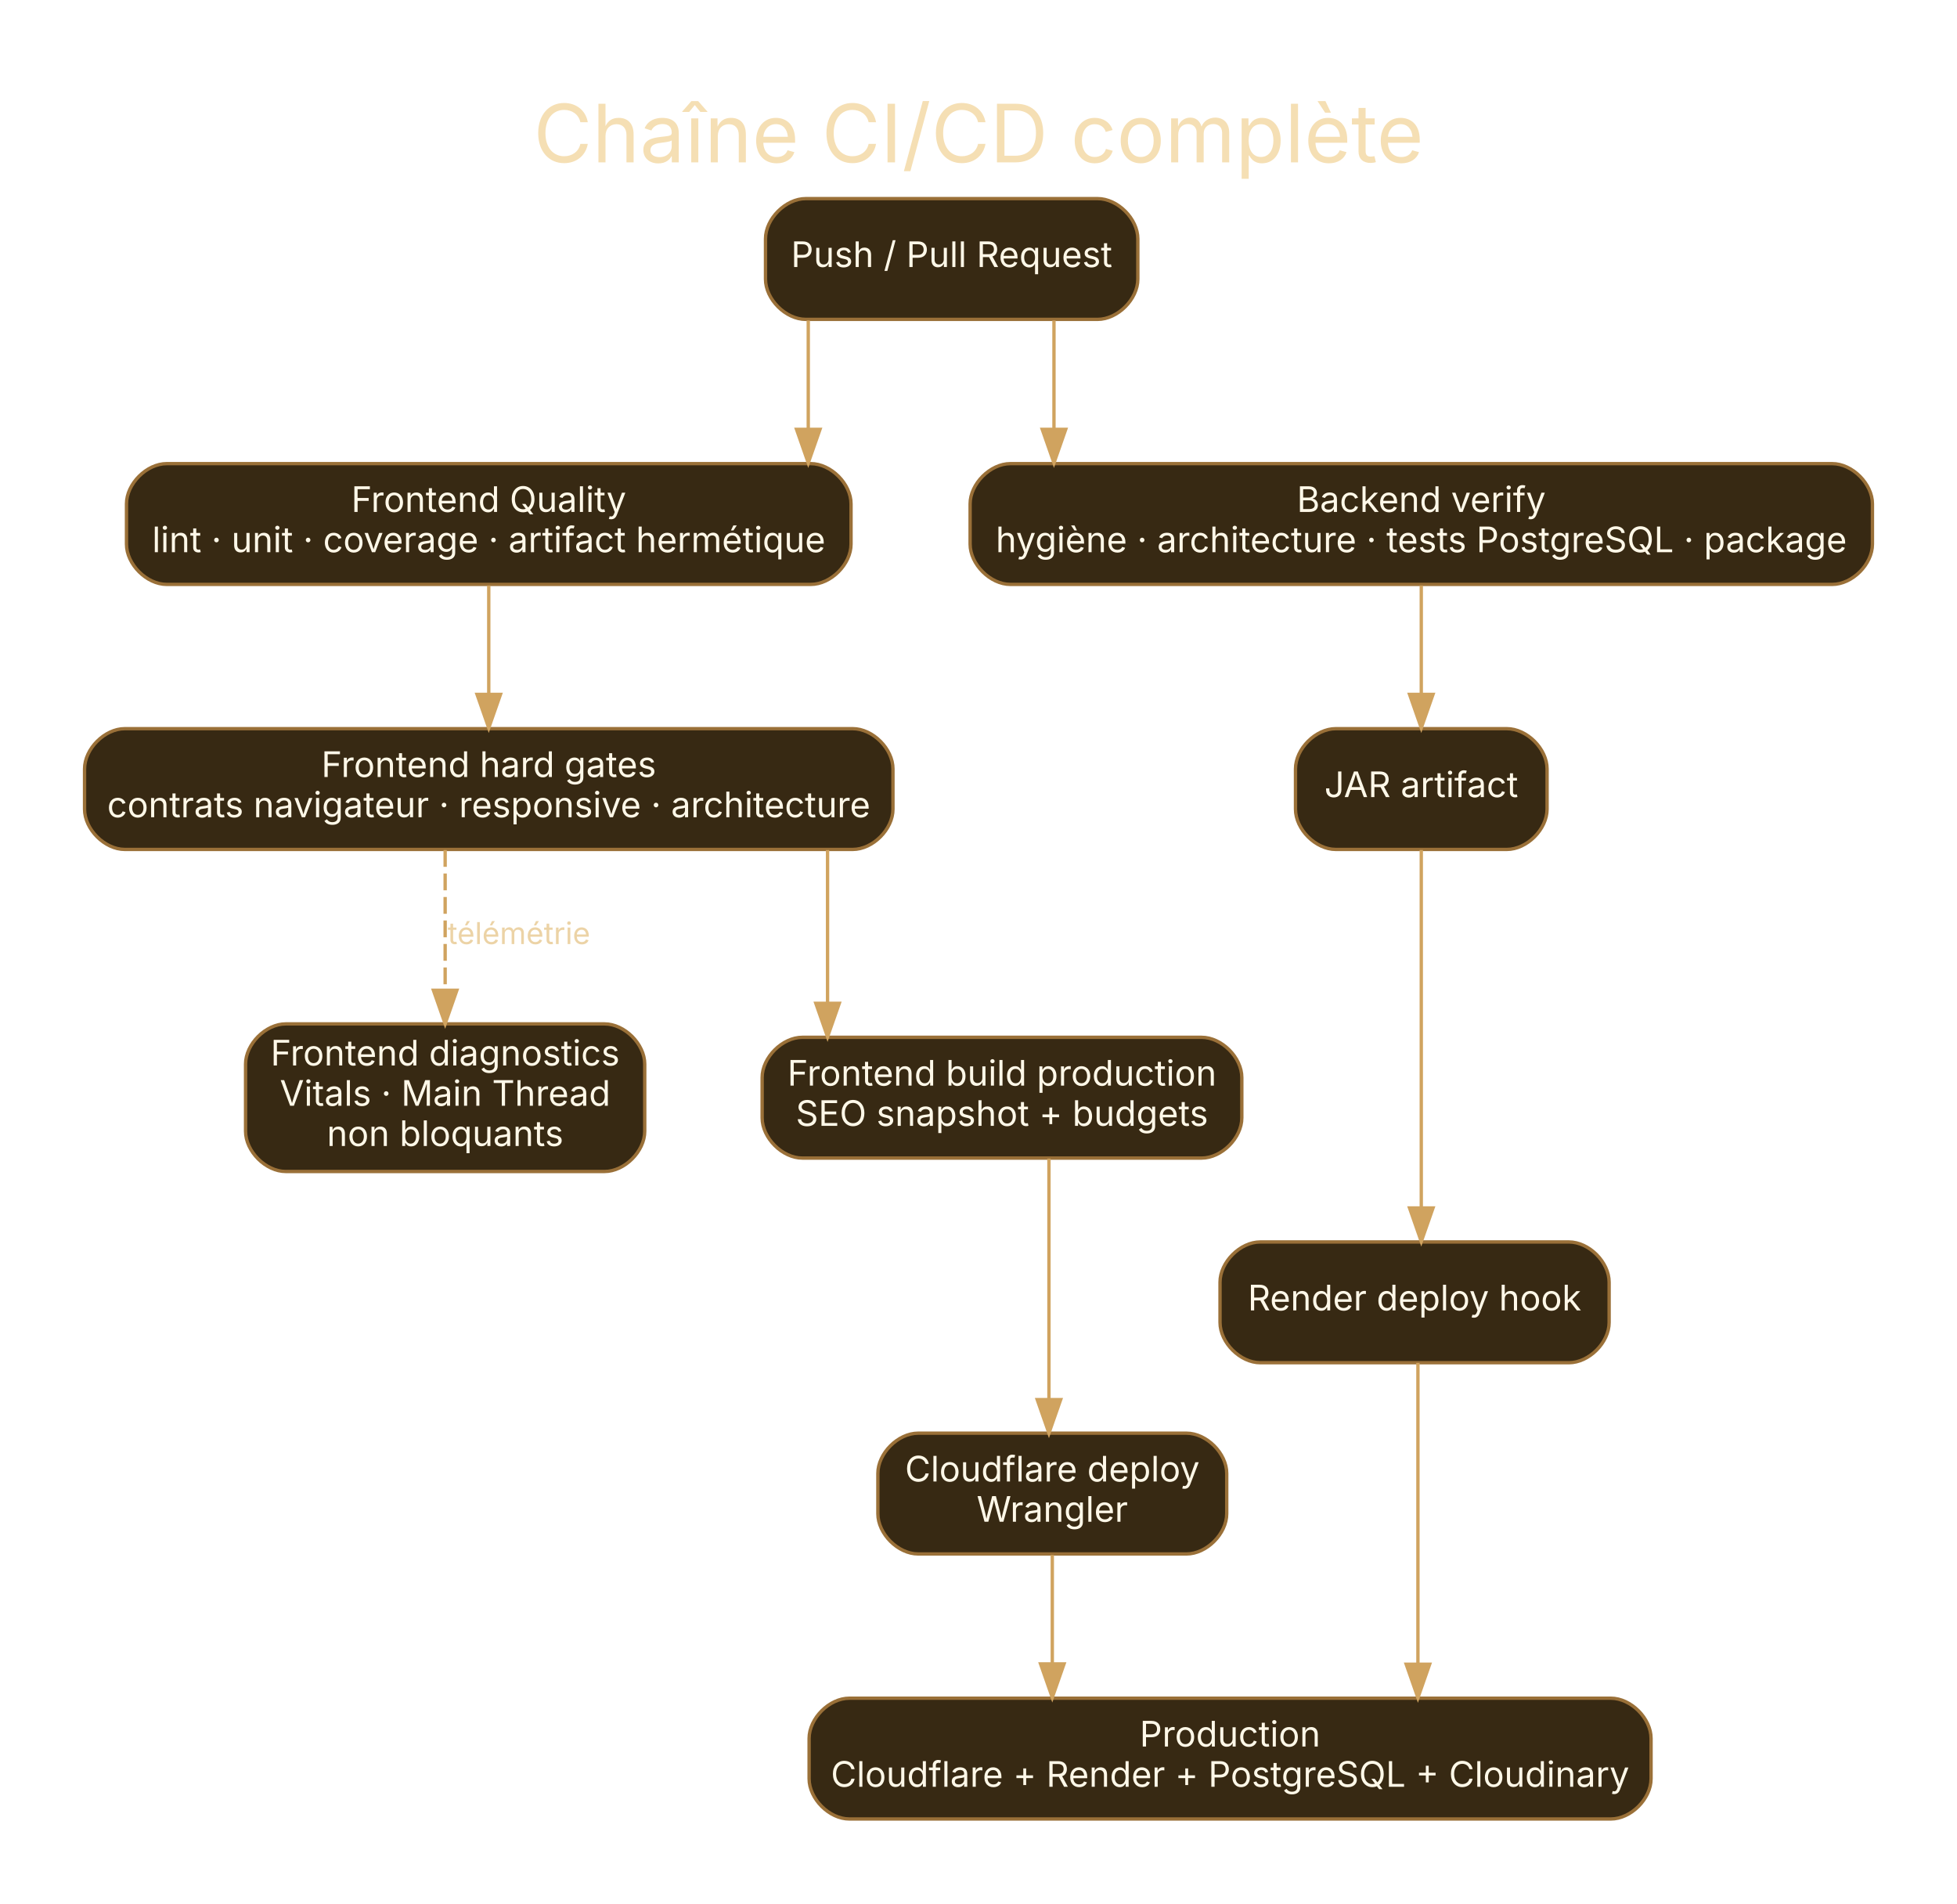
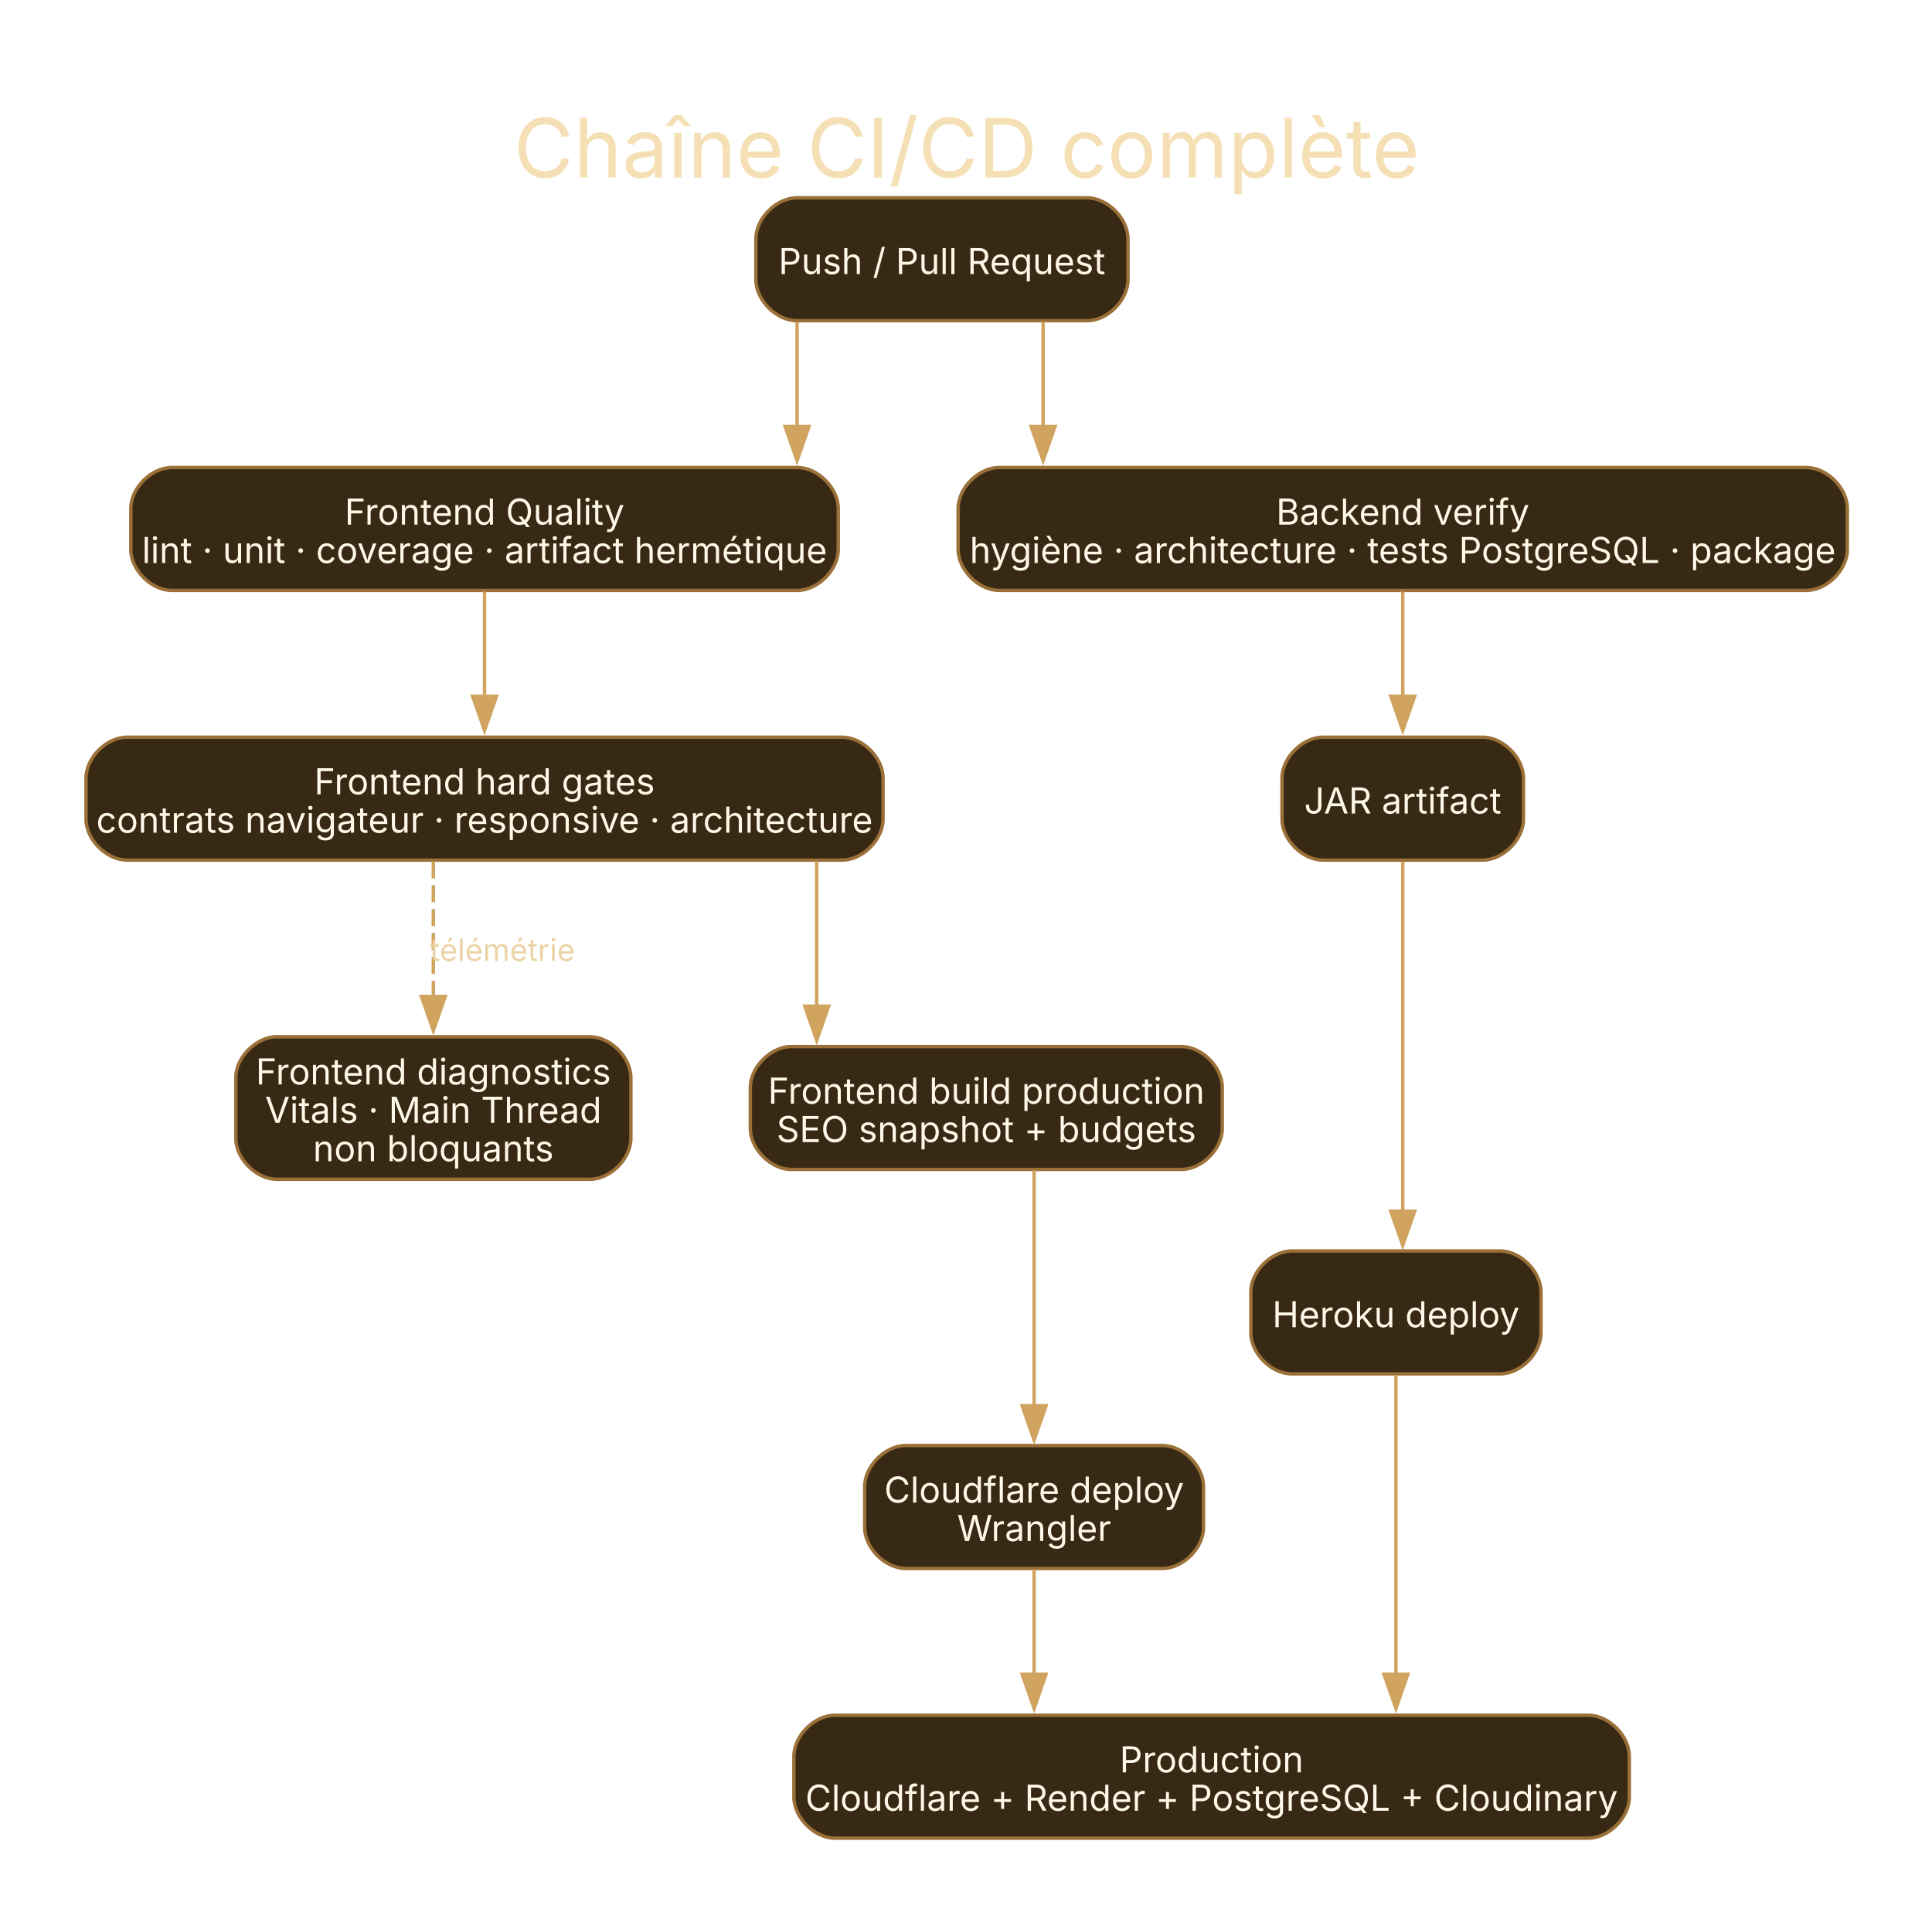
- <svg xmlns="http://www.w3.org/2000/svg" width="583pt" height="567pt" viewBox="0.00 0.00 583.40 567.40">
-   <g id="graph0" class="graph" transform="scale(1 1) rotate(0) translate(25.2 542.2)">
-     <text text-anchor="middle" x="266.5" y="-493.8" font-family="Inter" font-size="24.00" fill="#f5dfb4">Chaîne CI/CD complète</text>
+ <svg xmlns="http://www.w3.org/2000/svg" width="566pt" height="564pt" viewBox="0.00 0.00 566.00 564.00">
+   <g id="graph0" class="graph" transform="scale(1 1) rotate(0) translate(25.2 538.45)">
+     <text xml:space="preserve" text-anchor="middle" x="258" y="-486.45" font-family="Inter" font-size="24.00" fill="#f5dfb4">Chaîne CI/CD complète</text>
    <g id="node1" class="node">
-       <path fill="#372913" stroke="#9a7038" d="M302,-483C302,-483 215,-483 215,-483 209,-483 203,-477 203,-471 203,-471 203,-459 203,-459 203,-453 209,-447 215,-447 215,-447 302,-447 302,-447 308,-447 314,-453 314,-459 314,-459 314,-471 314,-471 314,-477 308,-483 302,-483" />
-       <text text-anchor="middle" x="258.5" y="-462.6" font-family="Inter" font-size="10.50" fill="#fff8e8">Push / Pull Request</text>
+       <path fill="#372913" stroke="#9a7038" d="M293.25,-480.5C293.25,-480.5 208.25,-480.5 208.25,-480.5 202.25,-480.5 196.25,-474.5 196.25,-468.5 196.25,-468.5 196.25,-456.5 196.25,-456.5 196.25,-450.5 202.25,-444.5 208.25,-444.5 208.25,-444.5 293.25,-444.5 293.25,-444.5 299.25,-444.5 305.25,-450.5 305.25,-456.5 305.25,-456.5 305.25,-468.5 305.25,-468.5 305.25,-474.5 299.25,-480.5 293.25,-480.5" />
+       <text xml:space="preserve" text-anchor="middle" x="250.75" y="-458.15" font-family="Inter" font-size="10.50" fill="#fff8e8">Push / Pull Request</text>
    </g>
    <g id="node2" class="node">
-       <path fill="#372913" stroke="#9a7038" d="M216.5,-404C216.5,-404 24.5,-404 24.5,-404 18.5,-404 12.5,-398 12.5,-392 12.5,-392 12.5,-380 12.5,-380 12.5,-374 18.5,-368 24.5,-368 24.5,-368 216.5,-368 216.5,-368 222.5,-368 228.5,-374 228.5,-380 228.5,-380 228.5,-392 228.5,-392 228.5,-398 222.5,-404 216.5,-404" />
-       <text text-anchor="middle" x="120.5" y="-389.6" font-family="Inter" font-size="10.50" fill="#fff8e8">Frontend Quality</text>
-       <text text-anchor="middle" x="120.5" y="-377.6" font-family="Inter" font-size="10.50" fill="#fff8e8">lint · unit · coverage · artifact hermétique</text>
+       <path fill="#372913" stroke="#9a7038" d="M208.38,-401.5C208.38,-401.5 25.13,-401.5 25.13,-401.5 19.13,-401.5 13.12,-395.5 13.12,-389.5 13.12,-389.5 13.12,-377.5 13.12,-377.5 13.12,-371.5 19.12,-365.5 25.12,-365.5 25.12,-365.5 208.37,-365.5 208.37,-365.5 214.37,-365.5 220.38,-371.5 220.38,-377.5 220.38,-377.5 220.38,-389.5 220.38,-389.5 220.38,-395.5 214.38,-401.5 208.38,-401.5" />
+       <text xml:space="preserve" text-anchor="middle" x="116.75" y="-384.77" font-family="Inter" font-size="10.50" fill="#fff8e8">Frontend Quality</text>
+       <text xml:space="preserve" text-anchor="middle" x="116.75" y="-373.52" font-family="Inter" font-size="10.50" fill="#fff8e8">lint · unit · coverage · artifact hermétique</text>
    </g>
    <g id="edge1" class="edge">
-       <path fill="none" stroke="#d0a35f" d="M215.75,-446.68C215.75,-446.68 215.75,-414.22 215.75,-414.22" />
-       <polygon fill="#d0a35f" stroke="#d0a35f" points="219.25,-414.22 215.75,-404.22 212.25,-414.22 219.25,-414.22" />
+       <path fill="none" stroke="#d0a35f" d="M208.31,-444.18C208.31,-444.18 208.31,-413.51 208.31,-413.51" />
+       <polygon fill="#d0a35f" stroke="#d0a35f" points="211.81,-413.51 208.31,-403.51 204.81,-413.51 211.81,-413.51" />
    </g>
    <g id="node7" class="node">
-       <path fill="#372913" stroke="#9a7038" d="M521,-404C521,-404 276,-404 276,-404 270,-404 264,-398 264,-392 264,-392 264,-380 264,-380 264,-374 270,-368 276,-368 276,-368 521,-368 521,-368 527,-368 533,-374 533,-380 533,-380 533,-392 533,-392 533,-398 527,-404 521,-404" />
-       <text text-anchor="middle" x="398.5" y="-389.6" font-family="Inter" font-size="10.50" fill="#fff8e8">Backend verify</text>
-       <text text-anchor="middle" x="398.5" y="-377.6" font-family="Inter" font-size="10.50" fill="#fff8e8">hygiène · architecture · tests PostgreSQL · package</text>
+       <path fill="#372913" stroke="#9a7038" d="M504,-401.5C504,-401.5 267.5,-401.5 267.5,-401.5 261.5,-401.5 255.5,-395.5 255.5,-389.5 255.5,-389.5 255.5,-377.5 255.5,-377.5 255.5,-371.5 261.5,-365.5 267.5,-365.5 267.5,-365.5 504,-365.5 504,-365.5 510,-365.5 516,-371.5 516,-377.5 516,-377.5 516,-389.5 516,-389.5 516,-395.5 510,-401.5 504,-401.5" />
+       <text xml:space="preserve" text-anchor="middle" x="385.75" y="-384.77" font-family="Inter" font-size="10.50" fill="#fff8e8">Backend verify</text>
+       <text xml:space="preserve" text-anchor="middle" x="385.75" y="-373.52" font-family="Inter" font-size="10.50" fill="#fff8e8">hygiène · architecture · tests PostgreSQL · package</text>
    </g>
    <g id="edge7" class="edge">
-       <path fill="none" stroke="#d0a35f" d="M289,-446.68C289,-446.68 289,-414.22 289,-414.22" />
-       <polygon fill="#d0a35f" stroke="#d0a35f" points="292.5,-414.22 289,-404.22 285.5,-414.22 292.5,-414.22" />
+       <path fill="none" stroke="#d0a35f" d="M280.38,-444.18C280.38,-444.18 280.38,-413.51 280.38,-413.51" />
+       <polygon fill="#d0a35f" stroke="#d0a35f" points="283.88,-413.51 280.38,-403.51 276.88,-413.51 283.88,-413.51" />
    </g>
    <g id="node3" class="node">
-       <path fill="#372913" stroke="#9a7038" d="M229,-325C229,-325 12,-325 12,-325 6,-325 0,-319 0,-313 0,-313 0,-301 0,-301 0,-295 6,-289 12,-289 12,-289 229,-289 229,-289 235,-289 241,-295 241,-301 241,-301 241,-313 241,-313 241,-319 235,-325 229,-325" />
-       <text text-anchor="middle" x="120.5" y="-310.6" font-family="Inter" font-size="10.50" fill="#fff8e8">Frontend hard gates</text>
-       <text text-anchor="middle" x="120.5" y="-298.6" font-family="Inter" font-size="10.50" fill="#fff8e8">contrats navigateur · responsive · architecture</text>
+       <path fill="#372913" stroke="#9a7038" d="M221.5,-322.5C221.5,-322.5 12,-322.5 12,-322.5 6,-322.5 0,-316.5 0,-310.5 0,-310.5 0,-298.5 0,-298.5 0,-292.5 6,-286.5 12,-286.5 12,-286.5 221.5,-286.5 221.5,-286.5 227.5,-286.5 233.5,-292.5 233.5,-298.5 233.5,-298.5 233.5,-310.5 233.5,-310.5 233.5,-316.5 227.5,-322.5 221.5,-322.5" />
+       <text xml:space="preserve" text-anchor="middle" x="116.75" y="-305.77" font-family="Inter" font-size="10.50" fill="#fff8e8">Frontend hard gates</text>
+       <text xml:space="preserve" text-anchor="middle" x="116.75" y="-294.52" font-family="Inter" font-size="10.50" fill="#fff8e8">contrats navigateur · responsive · architecture</text>
    </g>
    <g id="edge2" class="edge">
-       <path fill="none" stroke="#d0a35f" d="M120.5,-367.68C120.5,-367.68 120.5,-335.22 120.5,-335.22" />
-       <polygon fill="#d0a35f" stroke="#d0a35f" points="124,-335.22 120.5,-325.22 117,-335.22 124,-335.22" />
+       <path fill="none" stroke="#d0a35f" d="M116.75,-365.18C116.75,-365.18 116.75,-334.51 116.75,-334.51" />
+       <polygon fill="#d0a35f" stroke="#d0a35f" points="120.25,-334.51 116.75,-324.51 113.25,-334.51 120.25,-334.51" />
    </g>
    <g id="node4" class="node">
-       <path fill="#372913" stroke="#9a7038" d="M155,-237C155,-237 60,-237 60,-237 54,-237 48,-231 48,-225 48,-225 48,-205 48,-205 48,-199 54,-193 60,-193 60,-193 155,-193 155,-193 161,-193 167,-199 167,-205 167,-205 167,-225 167,-225 167,-231 161,-237 155,-237" />
-       <text text-anchor="middle" x="107.5" y="-224.6" font-family="Inter" font-size="10.50" fill="#fff8e8">Frontend diagnostics</text>
-       <text text-anchor="middle" x="107.5" y="-212.6" font-family="Inter" font-size="10.50" fill="#fff8e8">Vitals · Main Thread</text>
-       <text text-anchor="middle" x="107.5" y="-200.6" font-family="Inter" font-size="10.50" fill="#fff8e8">non bloquants</text>
+       <path fill="#372913" stroke="#9a7038" d="M147.62,-234.75C147.62,-234.75 55.87,-234.75 55.87,-234.75 49.88,-234.75 43.88,-228.75 43.88,-222.75 43.88,-222.75 43.88,-205 43.88,-205 43.88,-199 49.88,-193 55.88,-193 55.88,-193 147.62,-193 147.62,-193 153.62,-193 159.62,-199 159.62,-205 159.62,-205 159.62,-222.75 159.62,-222.75 159.62,-228.75 153.62,-234.75 147.62,-234.75" />
+       <text xml:space="preserve" text-anchor="middle" x="101.75" y="-220.78" font-family="Inter" font-size="10.50" fill="#fff8e8">Frontend diagnostics</text>
+       <text xml:space="preserve" text-anchor="middle" x="101.75" y="-209.53" font-family="Inter" font-size="10.50" fill="#fff8e8">Vitals · Main Thread</text>
+       <text xml:space="preserve" text-anchor="middle" x="101.75" y="-198.28" font-family="Inter" font-size="10.50" fill="#fff8e8">non bloquants</text>
    </g>
    <g id="edge6" class="edge">
-       <path fill="none" stroke="#d0a35f" stroke-dasharray="5,2" d="M107.5,-288.82C107.5,-288.82 107.5,-247.03 107.5,-247.03" />
-       <polygon fill="#d0a35f" stroke="#d0a35f" points="111,-247.03 107.5,-237.03 104,-247.03 111,-247.03" />
-       <text text-anchor="middle" x="129.5" y="-260.8" font-family="Inter" font-size="9.00" fill="#ecd3a6">télémétrie</text>
+       <path fill="none" stroke="#d0a35f" stroke-dasharray="5,2" d="M101.75,-286.16C101.75,-286.16 101.75,-246.56 101.75,-246.56" />
+       <polygon fill="#d0a35f" stroke="#d0a35f" points="105.25,-246.56 101.75,-236.56 98.25,-246.56 105.25,-246.56" />
+       <text xml:space="preserve" text-anchor="middle" x="122" y="-256.95" font-family="Inter" font-size="9.00" fill="#ecd3a6">télémétrie</text>
    </g>
    <g id="node5" class="node">
-       <path fill="#372913" stroke="#9a7038" d="M333,-233C333,-233 214,-233 214,-233 208,-233 202,-227 202,-221 202,-221 202,-209 202,-209 202,-203 208,-197 214,-197 214,-197 333,-197 333,-197 339,-197 345,-203 345,-209 345,-209 345,-221 345,-221 345,-227 339,-233 333,-233" />
-       <text text-anchor="middle" x="273.5" y="-218.6" font-family="Inter" font-size="10.50" fill="#fff8e8">Frontend build production</text>
-       <text text-anchor="middle" x="273.5" y="-206.6" font-family="Inter" font-size="10.50" fill="#fff8e8">SEO snapshot + budgets</text>
+       <path fill="#372913" stroke="#9a7038" d="M320.88,-231.88C320.88,-231.88 206.62,-231.88 206.62,-231.88 200.62,-231.88 194.62,-225.88 194.62,-219.88 194.62,-219.88 194.62,-207.88 194.62,-207.88 194.62,-201.88 200.62,-195.88 206.62,-195.88 206.62,-195.88 320.88,-195.88 320.88,-195.88 326.88,-195.88 332.88,-201.88 332.88,-207.88 332.88,-207.88 332.88,-219.88 332.88,-219.88 332.88,-225.88 326.88,-231.88 320.88,-231.88" />
+       <text xml:space="preserve" text-anchor="middle" x="263.75" y="-215.15" font-family="Inter" font-size="10.50" fill="#fff8e8">Frontend build production</text>
+       <text xml:space="preserve" text-anchor="middle" x="263.75" y="-203.9" font-family="Inter" font-size="10.50" fill="#fff8e8">SEO snapshot + budgets</text>
    </g>
    <g id="edge3" class="edge">
-       <path fill="none" stroke="#d0a35f" d="M221.5,-288.82C221.5,-288.82 221.5,-243.14 221.5,-243.14" />
-       <polygon fill="#d0a35f" stroke="#d0a35f" points="225,-243.14 221.5,-233.14 218,-243.14 225,-243.14" />
+       <path fill="none" stroke="#d0a35f" d="M214.06,-286.16C214.06,-286.16 214.06,-243.7 214.06,-243.7" />
+       <polygon fill="#d0a35f" stroke="#d0a35f" points="217.56,-243.7 214.06,-233.7 210.56,-243.7 217.56,-243.7" />
    </g>
    <g id="node6" class="node">
-       <path fill="#372913" stroke="#9a7038" d="M328.5,-115C328.5,-115 248.5,-115 248.5,-115 242.5,-115 236.5,-109 236.5,-103 236.5,-103 236.5,-91 236.5,-91 236.5,-85 242.5,-79 248.5,-79 248.5,-79 328.5,-79 328.5,-79 334.5,-79 340.5,-85 340.5,-91 340.5,-91 340.5,-103 340.5,-103 340.5,-109 334.5,-115 328.5,-115" />
-       <text text-anchor="middle" x="288.5" y="-100.6" font-family="Inter" font-size="10.50" fill="#fff8e8">Cloudflare deploy</text>
-       <text text-anchor="middle" x="288.5" y="-88.6" font-family="Inter" font-size="10.50" fill="#fff8e8">Wrangler</text>
+       <path fill="#372913" stroke="#9a7038" d="M315.38,-115C315.38,-115 240.12,-115 240.12,-115 234.12,-115 228.12,-109 228.12,-103 228.12,-103 228.12,-91 228.12,-91 228.12,-85 234.12,-79 240.12,-79 240.12,-79 315.38,-79 315.38,-79 321.38,-79 327.38,-85 327.38,-91 327.38,-91 327.38,-103 327.38,-103 327.38,-109 321.38,-115 315.38,-115" />
+       <text xml:space="preserve" text-anchor="middle" x="277.75" y="-98.28" font-family="Inter" font-size="10.50" fill="#fff8e8">Cloudflare deploy</text>
+       <text xml:space="preserve" text-anchor="middle" x="277.75" y="-87.03" font-family="Inter" font-size="10.50" fill="#fff8e8">Wrangler</text>
    </g>
    <g id="edge4" class="edge">
-       <path fill="none" stroke="#d0a35f" d="M287.5,-196.82C287.5,-196.82 287.5,-125.01 287.5,-125.01" />
-       <polygon fill="#d0a35f" stroke="#d0a35f" points="291,-125.01 287.5,-115.01 284,-125.01 291,-125.01" />
+       <path fill="none" stroke="#d0a35f" d="M277.75,-195.61C277.75,-195.61 277.75,-126.65 277.75,-126.65" />
+       <polygon fill="#d0a35f" stroke="#d0a35f" points="281.25,-126.65 277.75,-116.65 274.25,-126.65 281.25,-126.65" />
    </g>
    <g id="node10" class="node">
-       <path fill="#372913" stroke="#9a7038" d="M455,-36C455,-36 228,-36 228,-36 222,-36 216,-30 216,-24 216,-24 216,-12 216,-12 216,-6 222,0 228,0 228,0 455,0 455,0 461,0 467,-6 467,-12 467,-12 467,-24 467,-24 467,-30 461,-36 455,-36" />
-       <text text-anchor="middle" x="341.5" y="-21.6" font-family="Inter" font-size="10.50" fill="#fff8e8">Production</text>
-       <text text-anchor="middle" x="341.5" y="-9.6" font-family="Inter" font-size="10.50" fill="#fff8e8">Cloudflare + Render + PostgreSQL + Cloudinary</text>
+       <path fill="#372913" stroke="#9a7038" d="M440.12,-36C440.12,-36 219.38,-36 219.38,-36 213.38,-36 207.38,-30 207.38,-24 207.38,-24 207.38,-12 207.38,-12 207.38,-6 213.38,0 219.38,0 219.38,0 440.12,0 440.12,0 446.12,0 452.12,-6 452.12,-12 452.12,-12 452.12,-24 452.12,-24 452.12,-30 446.12,-36 440.12,-36" />
+       <text xml:space="preserve" text-anchor="middle" x="329.75" y="-19.27" font-family="Inter" font-size="10.50" fill="#fff8e8">Production</text>
+       <text xml:space="preserve" text-anchor="middle" x="329.75" y="-8.03" font-family="Inter" font-size="10.50" fill="#fff8e8">Cloudflare + Render + PostgreSQL + Cloudinary</text>
    </g>
    <g id="edge5" class="edge">
-       <path fill="none" stroke="#d0a35f" d="M288.5,-78.68C288.5,-78.68 288.5,-46.22 288.5,-46.22" />
-       <polygon fill="#d0a35f" stroke="#d0a35f" points="292,-46.22 288.5,-36.22 285,-46.22 292,-46.22" />
+       <path fill="none" stroke="#d0a35f" d="M277.75,-78.68C277.75,-78.68 277.75,-48.01 277.75,-48.01" />
+       <polygon fill="#d0a35f" stroke="#d0a35f" points="281.25,-48.01 277.75,-38.01 274.25,-48.01 281.25,-48.01" />
    </g>
    <g id="node8" class="node">
-       <path fill="#372913" stroke="#9a7038" d="M424,-325C424,-325 373,-325 373,-325 367,-325 361,-319 361,-313 361,-313 361,-301 361,-301 361,-295 367,-289 373,-289 373,-289 424,-289 424,-289 430,-289 436,-295 436,-301 436,-301 436,-313 436,-313 436,-319 430,-325 424,-325" />
-       <text text-anchor="middle" x="398.5" y="-304.6" font-family="Inter" font-size="10.50" fill="#fff8e8">JAR artifact</text>
+       <path fill="#372913" stroke="#9a7038" d="M409.12,-322.5C409.12,-322.5 362.38,-322.5 362.38,-322.5 356.38,-322.5 350.38,-316.5 350.38,-310.5 350.38,-310.5 350.38,-298.5 350.38,-298.5 350.38,-292.5 356.38,-286.5 362.38,-286.5 362.38,-286.5 409.12,-286.5 409.12,-286.5 415.12,-286.5 421.12,-292.5 421.12,-298.5 421.12,-298.5 421.12,-310.5 421.12,-310.5 421.12,-316.5 415.12,-322.5 409.12,-322.5" />
+       <text xml:space="preserve" text-anchor="middle" x="385.75" y="-300.15" font-family="Inter" font-size="10.50" fill="#fff8e8">JAR artifact</text>
    </g>
    <g id="edge8" class="edge">
-       <path fill="none" stroke="#d0a35f" d="M398.5,-367.68C398.5,-367.68 398.5,-335.22 398.5,-335.22" />
-       <polygon fill="#d0a35f" stroke="#d0a35f" points="402,-335.22 398.5,-325.22 395,-335.22 402,-335.22" />
+       <path fill="none" stroke="#d0a35f" d="M385.75,-365.18C385.75,-365.18 385.75,-334.51 385.75,-334.51" />
+       <polygon fill="#d0a35f" stroke="#d0a35f" points="389.25,-334.51 385.75,-324.51 382.25,-334.51 389.25,-334.51" />
    </g>
    <g id="node9" class="node">
-       <path fill="#372913" stroke="#9a7038" d="M442.5,-172C442.5,-172 350.5,-172 350.5,-172 344.5,-172 338.5,-166 338.5,-160 338.5,-160 338.5,-148 338.5,-148 338.5,-142 344.5,-136 350.5,-136 350.5,-136 442.5,-136 442.5,-136 448.5,-136 454.5,-142 454.5,-148 454.5,-148 454.5,-160 454.5,-160 454.5,-166 448.5,-172 442.5,-172" />
-       <text text-anchor="middle" x="396.5" y="-151.6" font-family="Inter" font-size="10.50" fill="#fff8e8">Render deploy hook</text>
+       <path fill="#372913" stroke="#9a7038" d="M414.25,-172C414.25,-172 353.25,-172 353.25,-172 347.25,-172 341.25,-166 341.25,-160 341.25,-160 341.25,-148 341.25,-148 341.25,-142 347.25,-136 353.25,-136 353.25,-136 414.25,-136 414.25,-136 420.25,-136 426.25,-142 426.25,-148 426.25,-148 426.25,-160 426.25,-160 426.25,-166 420.25,-172 414.25,-172" />
+       <text xml:space="preserve" text-anchor="middle" x="383.75" y="-149.65" font-family="Inter" font-size="10.50" fill="#fff8e8">Heroku deploy</text>
    </g>
    <g id="edge9" class="edge">
-       <path fill="none" stroke="#d0a35f" d="M398.5,-288.85C398.5,-288.85 398.5,-182.13 398.5,-182.13" />
-       <polygon fill="#d0a35f" stroke="#d0a35f" points="402,-182.13 398.5,-172.13 395,-182.13 402,-182.13" />
+       <path fill="none" stroke="#d0a35f" d="M385.75,-286.05C385.75,-286.05 385.75,-183.65 385.75,-183.65" />
+       <polygon fill="#d0a35f" stroke="#d0a35f" points="389.25,-183.65 385.75,-173.65 382.25,-183.65 389.25,-183.65" />
    </g>
    <g id="edge10" class="edge">
-       <path fill="none" stroke="#d0a35f" d="M397.5,-135.94C397.5,-135.94 397.5,-46.13 397.5,-46.13" />
-       <polygon fill="#d0a35f" stroke="#d0a35f" points="401,-46.13 397.5,-36.13 394,-46.13 401,-46.13" />
+       <path fill="none" stroke="#d0a35f" d="M383.75,-135.66C383.75,-135.66 383.75,-48 383.75,-48" />
+       <polygon fill="#d0a35f" stroke="#d0a35f" points="387.25,-48 383.75,-38 380.25,-48 387.25,-48" />
    </g>
  </g>
</svg>
